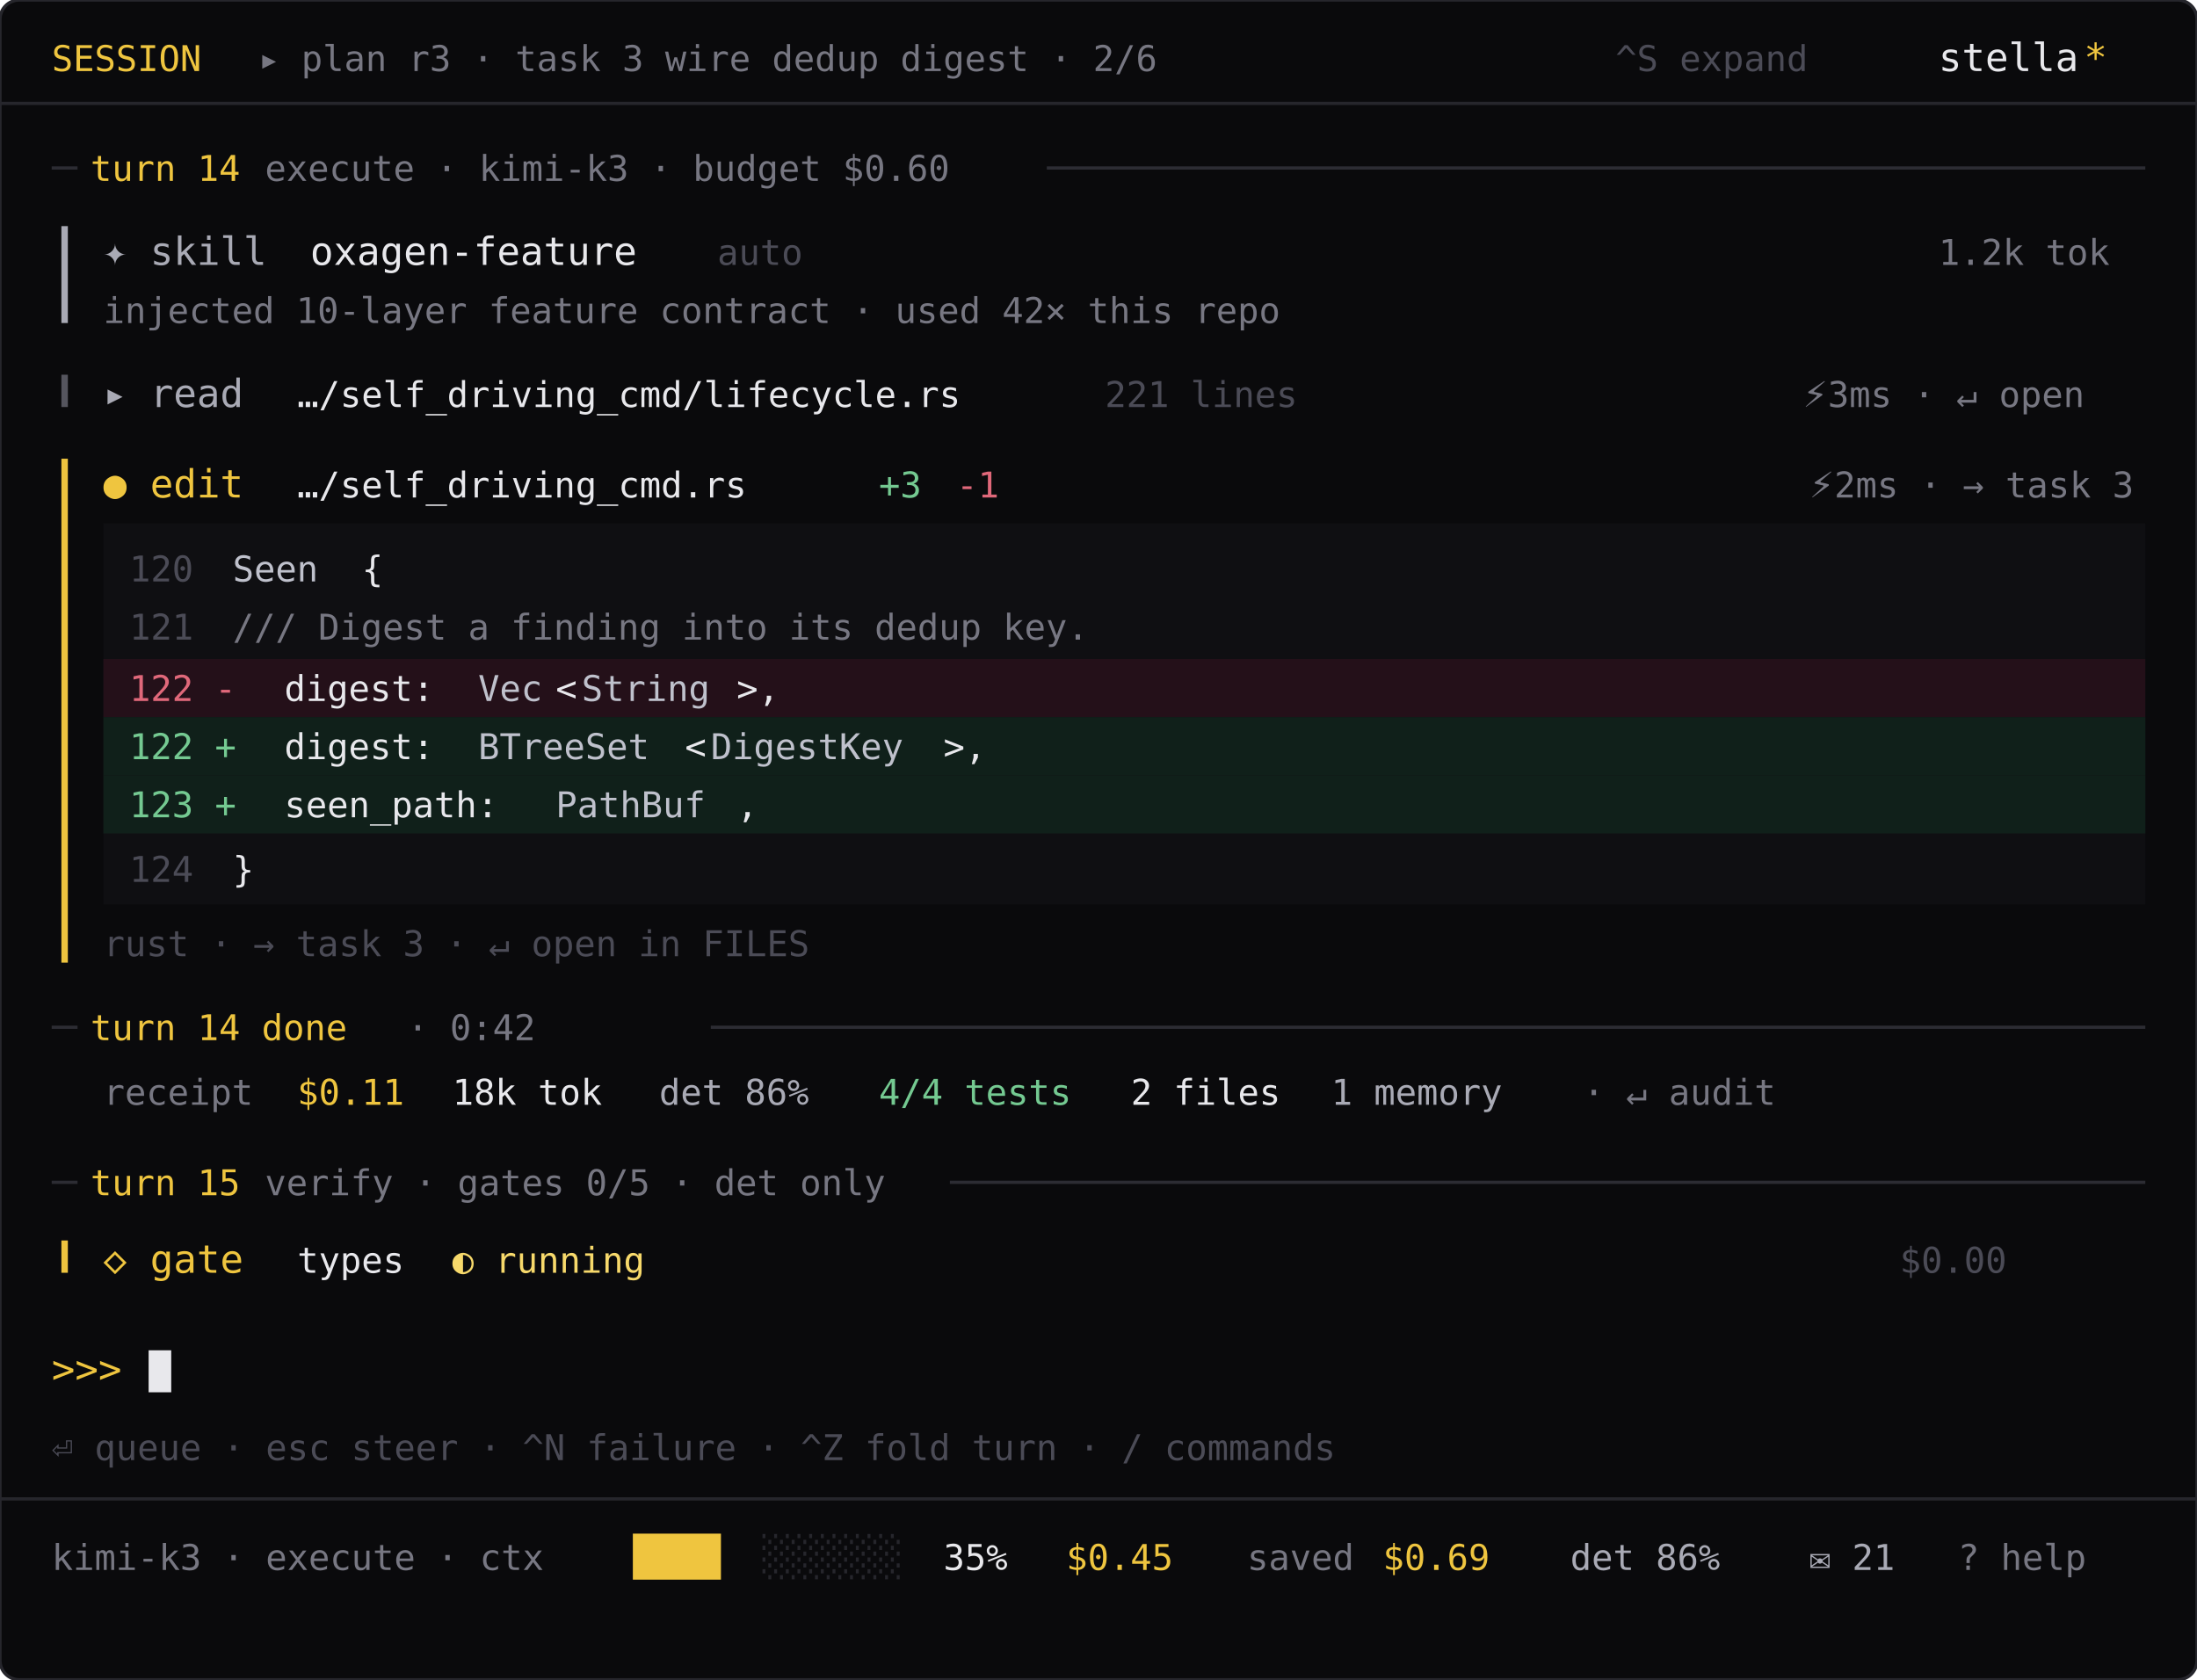
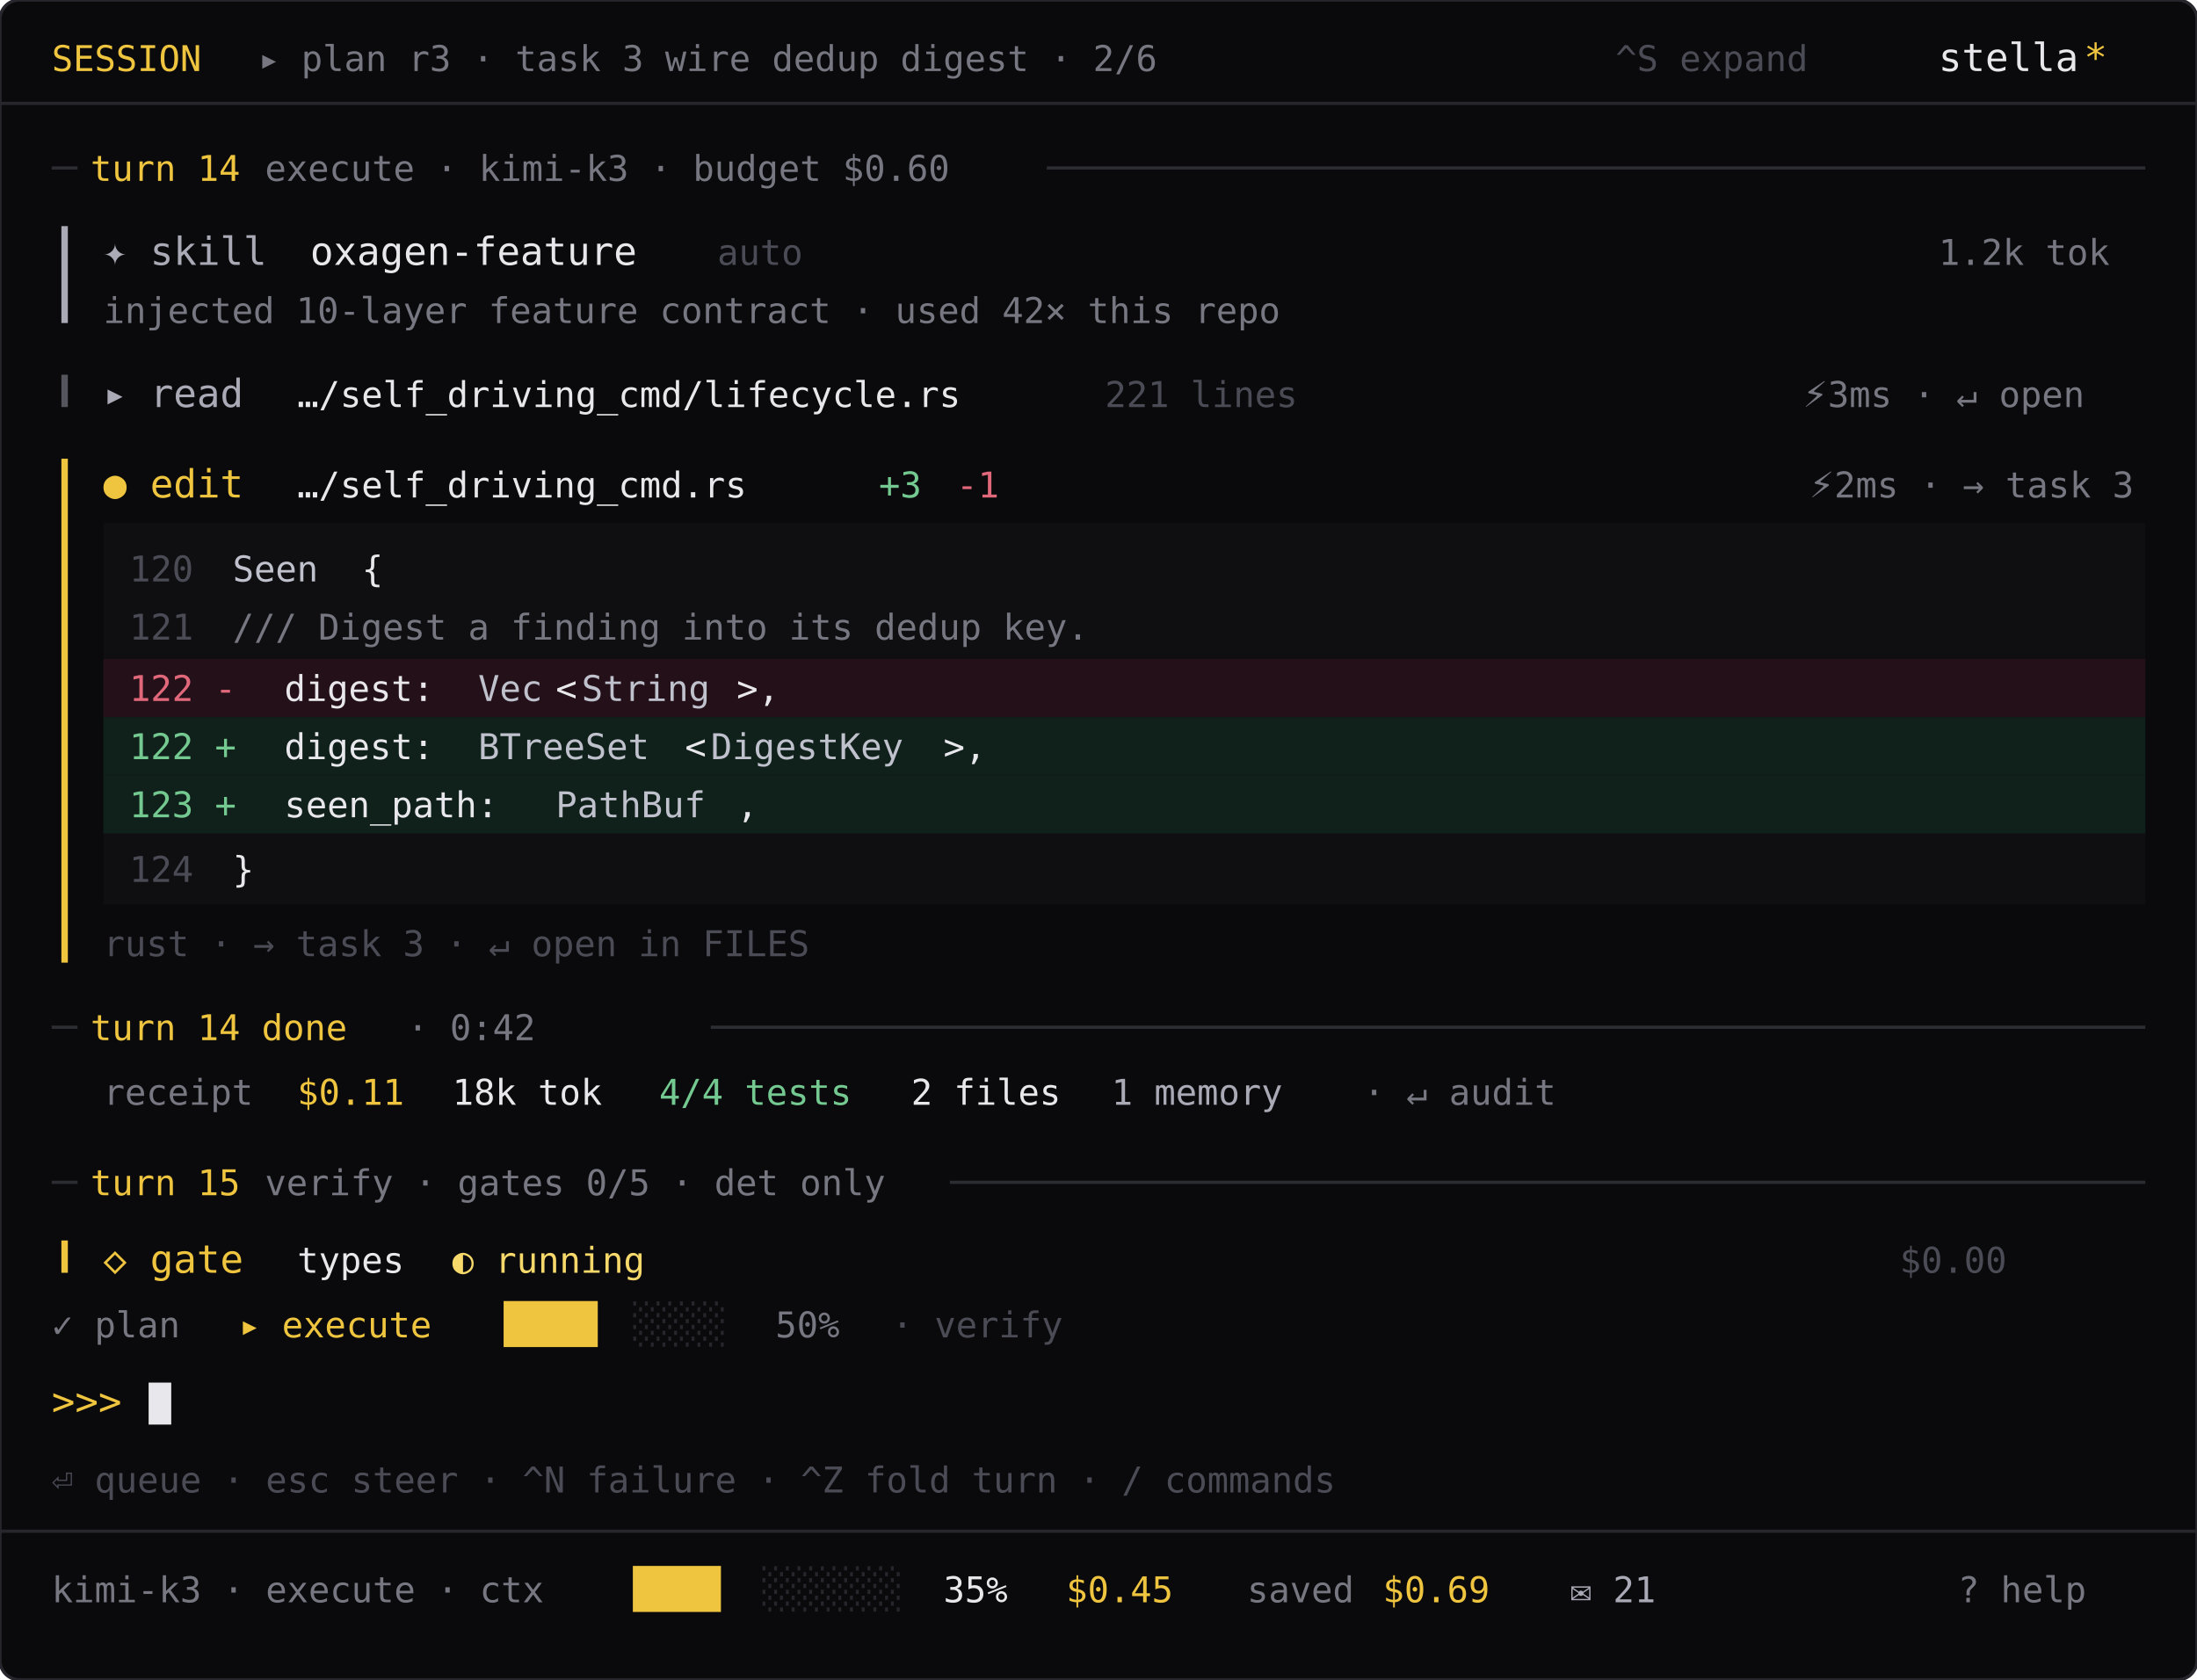
<svg xmlns="http://www.w3.org/2000/svg" viewBox="0 0 680 520" width="680" height="520" font-family="DejaVu Sans Mono, JetBrains Mono, monospace">
  <rect x="0" y="0" width="680" height="520" rx="6" fill="#0A0A0C" stroke="#26262C" stroke-width="1" />
  <text x="16" y="22" font-size="11" fill="#EFC53F" font-weight="500">SESSION</text>
  <text x="80" y="22" font-size="11" fill="#777782">▸ plan r3 · task 3 wire dedup digest · 2/6</text>
  <text x="500" y="22" font-size="11" fill="#4B4B56">^S expand</text>
  <text x="600" y="22" font-size="12" fill="#E8E8EC" font-weight="500">stella</text>
  <text x="645" y="22" font-size="12" fill="#EFC53F" font-weight="500">*</text>
  <line x1="0" y1="32" x2="680" y2="32" stroke="#26262C" stroke-width="1" />
  <line x1="16" y1="52" x2="664" y2="52" stroke="#2C2C33" stroke-width="1" />
  <rect x="24" y="44" width="300" height="14" fill="#0A0A0C" />
  <text x="28" y="56" font-size="11" fill="#EFC53F">turn 14</text>
  <text x="82" y="56" font-size="11" fill="#777782">execute · kimi-k3 · budget $0.60</text>
  <line x1="20" y1="70" x2="20" y2="100" stroke="#A9AAB5" stroke-width="2" />
  <text x="32" y="82" font-size="12" fill="#A9AAB5">✦ skill</text>
  <text x="96" y="82" font-size="12" fill="#E8E8EC">oxagen-feature</text>
  <text x="222" y="82" font-size="11" fill="#4B4B56">auto</text>
  <text x="600" y="82" font-size="11" fill="#777782">1.2k tok</text>
  <text x="32" y="100" font-size="11" fill="#777782">injected 10-layer feature contract · used 42× this repo</text>
  <line x1="20" y1="116" x2="20" y2="126" stroke="#55555E" stroke-width="2" />
  <text x="32" y="126" font-size="12" fill="#A9AAB5">▸ read</text>
  <text x="92" y="126" font-size="11" fill="#E8E8EC">…/self_driving_cmd/lifecycle.rs</text>
  <text x="342" y="126" font-size="11" fill="#4B4B56">221 lines</text>
  <text x="558" y="126" font-size="11" fill="#777782">⚡3ms · ↵ open</text>
  <line x1="20" y1="142" x2="20" y2="298" stroke="#EFC53F" stroke-width="2" />
  <text x="32" y="154" font-size="12" fill="#EFC53F">● edit</text>
  <text x="92" y="154" font-size="11" fill="#E8E8EC">…/self_driving_cmd.rs</text>
  <text x="272" y="154" font-size="11" fill="#74C991">+3</text>
  <text x="296" y="154" font-size="11" fill="#E0687A">-1</text>
  <text x="560" y="154" font-size="11" fill="#777782">⚡2ms · → task 3</text>
  <rect x="32" y="162" width="632" height="118" fill="#0F0F12" />
  <text x="40" y="180" font-size="11" fill="#4B4B56">120</text>
  <text x="72" y="180" font-size="11" fill="#BFC1CC">Seen</text>
  <text x="112" y="180" font-size="11" fill="#E8E8EC">{</text>
  <text x="40" y="198" font-size="11" fill="#4B4B56">121</text>
  <text x="72" y="198" font-size="11" fill="#777782">/// Digest a finding into its dedup key.</text>
  <rect x="32" y="204" width="632" height="18" fill="#241019" />
  <text x="40" y="217" font-size="11" fill="#E0687A">122 -</text>
  <text x="88" y="217" font-size="11" fill="#E8E8EC">digest:</text>
  <text x="148" y="217" font-size="11" fill="#BFC1CC">Vec</text>
  <text x="172" y="217" font-size="11" fill="#E8E8EC">&lt;</text>
  <text x="180" y="217" font-size="11" fill="#BFC1CC">String</text>
  <text x="228" y="217" font-size="11" fill="#E8E8EC">&gt;,</text>
  <rect x="32" y="222" width="632" height="18" fill="#10201A" />
  <text x="40" y="235" font-size="11" fill="#74C991">122 +</text>
  <text x="88" y="235" font-size="11" fill="#E8E8EC">digest:</text>
  <text x="148" y="235" font-size="11" fill="#BFC1CC">BTreeSet</text>
  <text x="212" y="235" font-size="11" fill="#E8E8EC">&lt;</text>
  <text x="220" y="235" font-size="11" fill="#BFC1CC">DigestKey</text>
  <text x="292" y="235" font-size="11" fill="#E8E8EC">&gt;,</text>
  <rect x="32" y="240" width="632" height="18" fill="#10201A" />
  <text x="40" y="253" font-size="11" fill="#74C991">123 +</text>
  <text x="88" y="253" font-size="11" fill="#E8E8EC">seen_path:</text>
  <text x="172" y="253" font-size="11" fill="#BFC1CC">PathBuf</text>
  <text x="228" y="253" font-size="11" fill="#E8E8EC">,</text>
  <text x="40" y="273" font-size="11" fill="#4B4B56">124</text>
  <text x="72" y="273" font-size="11" fill="#E8E8EC">}</text>
  <text x="32" y="296" font-size="11" fill="#4B4B56">rust · → task 3 · ↵ open in FILES</text>
  <line x1="16" y1="318" x2="664" y2="318" stroke="#2C2C33" stroke-width="1" />
  <rect x="24" y="310" width="196" height="14" fill="#0A0A0C" />
  <text x="28" y="322" font-size="11" fill="#EFC53F">turn 14 done</text>
  <text x="126" y="322" font-size="11" fill="#777782">· 0:42</text>
  <text x="32" y="342" font-size="11" fill="#777782">receipt</text>
  <text x="92" y="342" font-size="11" fill="#EFC53F">$0.11</text>
  <text x="140" y="342" font-size="11" fill="#E8E8EC">18k tok</text>
-   <text x="204" y="342" font-size="11" fill="#A9AAB5">det 86%</text>
-   <text x="272" y="342" font-size="11" fill="#74C991">4/4 tests</text>
-   <text x="350" y="342" font-size="11" fill="#E8E8EC">2 files</text>
-   <text x="412" y="342" font-size="11" fill="#A9AAB5">1 memory</text>
-   <text x="490" y="342" font-size="11" fill="#777782">· ↵ audit</text>
+   <text x="204" y="342" font-size="11" fill="#74C991">4/4 tests</text>
+   <text x="282" y="342" font-size="11" fill="#E8E8EC">2 files</text>
+   <text x="344" y="342" font-size="11" fill="#A9AAB5">1 memory</text>
+   <text x="422" y="342" font-size="11" fill="#777782">· ↵ audit</text>
  <line x1="16" y1="366" x2="664" y2="366" stroke="#2C2C33" stroke-width="1" />
  <rect x="24" y="358" width="270" height="14" fill="#0A0A0C" />
  <text x="28" y="370" font-size="11" fill="#EFC53F">turn 15</text>
  <text x="82" y="370" font-size="11" fill="#777782">verify · gates 0/5 · det only</text>
  <line x1="20" y1="384" x2="20" y2="394" stroke="#EFC53F" stroke-width="2" />
  <text x="32" y="394" font-size="12" fill="#EFC53F">◇ gate</text>
  <text x="92" y="394" font-size="11" fill="#E8E8EC">types</text>
  <text x="140" y="394" font-size="11" fill="#F7D96B">◐ running</text>
  <text x="588" y="394" font-size="11" fill="#4B4B56">$0.00</text>
-   <text x="16" y="428" font-size="12" fill="#EFC53F" font-weight="500">&gt;&gt;&gt;</text>
-   <rect x="46" y="418" width="7" height="13" fill="#E8E8EC" />
-   <text x="16" y="452" font-size="11" fill="#4B4B56">⏎ queue · esc steer · ^N failure · ^Z fold turn · / commands</text>
-   <line x1="0" y1="464" x2="680" y2="464" stroke="#26262C" stroke-width="1" />
-   <text x="16" y="486" font-size="11" fill="#777782">kimi-k3 · execute · ctx</text>
-   <text x="196" y="486" font-size="12" fill="#EFC53F">███▊</text>
-   <text x="236" y="486" font-size="12" fill="#26262C">░░░░░░</text>
-   <text x="292" y="486" font-size="11" fill="#E8E8EC">35%</text>
-   <text x="330" y="486" font-size="11" fill="#EFC53F">$0.45</text>
-   <text x="386" y="486" font-size="11" fill="#777782">saved</text>
-   <text x="428" y="486" font-size="11" fill="#EFC53F">$0.69</text>
-   <text x="486" y="486" font-size="11" fill="#A9AAB5">det 86%</text>
-   <text x="560" y="486" font-size="11" fill="#A9AAB5">✉ 21</text>
-   <text x="606" y="486" font-size="11" fill="#777782">? help</text>
+   <text x="16" y="438" font-size="12" fill="#EFC53F" font-weight="500">&gt;&gt;&gt;</text>
+   <text x="16" y="414" font-size="11" fill="#777782">✓ plan</text>
+   <text x="74" y="414" font-size="11" fill="#EFC53F" font-weight="500">▸ execute</text>
+   <text x="156" y="414" font-size="12" fill="#EFC53F">████</text>
+   <text x="196" y="414" font-size="12" fill="#26262C">░░░░</text>
+   <text x="240" y="414" font-size="11" fill="#777782">50%</text>
+   <text x="276" y="414" font-size="11" fill="#4B4B56">· verify</text>
+   <rect x="46" y="428" width="7" height="13" fill="#E8E8EC" />
+   <text x="16" y="462" font-size="11" fill="#4B4B56">⏎ queue · esc steer · ^N failure · ^Z fold turn · / commands</text>
+   <line x1="0" y1="474" x2="680" y2="474" stroke="#26262C" stroke-width="1" />
+   <text x="16" y="496" font-size="11" fill="#777782">kimi-k3 · execute · ctx</text>
+   <text x="196" y="496" font-size="12" fill="#EFC53F">███▊</text>
+   <text x="236" y="496" font-size="12" fill="#26262C">░░░░░░</text>
+   <text x="292" y="496" font-size="11" fill="#E8E8EC">35%</text>
+   <text x="330" y="496" font-size="11" fill="#EFC53F">$0.45</text>
+   <text x="386" y="496" font-size="11" fill="#777782">saved</text>
+   <text x="428" y="496" font-size="11" fill="#EFC53F">$0.69</text>
+   <text x="486" y="496" font-size="11" fill="#A9AAB5">✉ 21</text>
+   <text x="606" y="496" font-size="11" fill="#777782">? help</text>
</svg>
